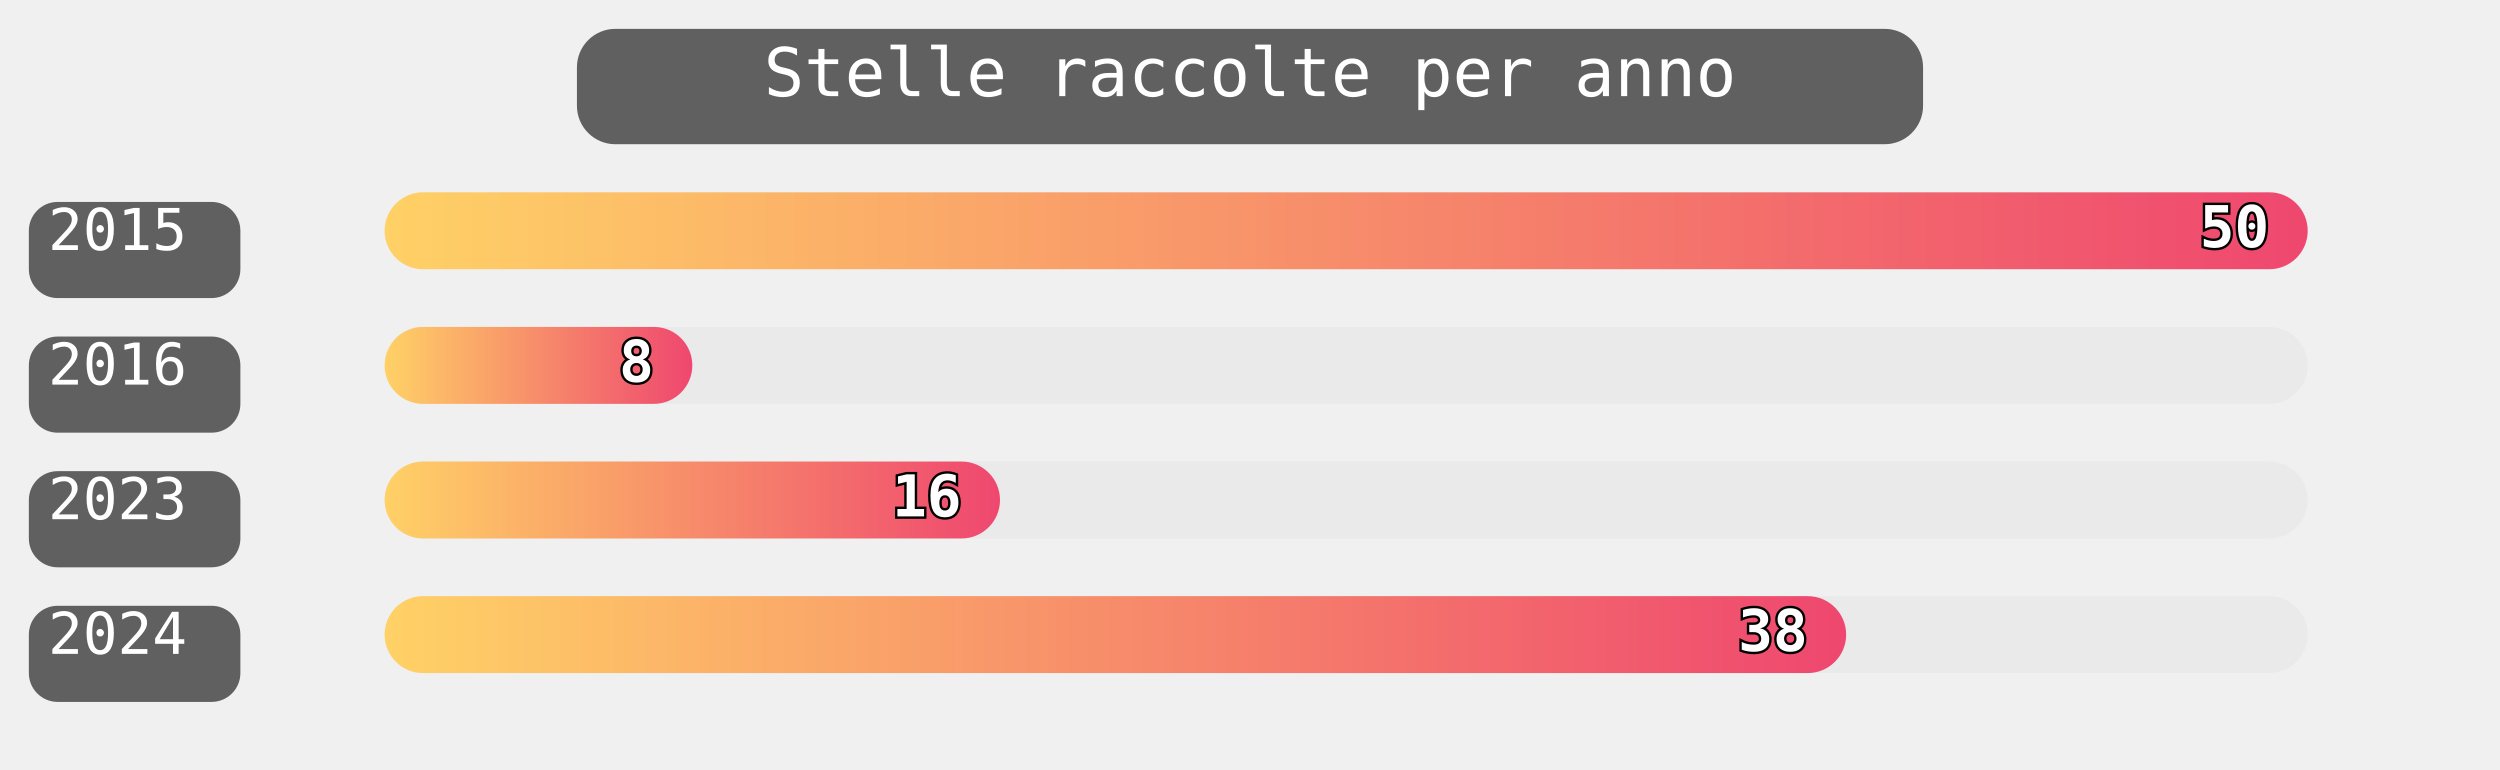
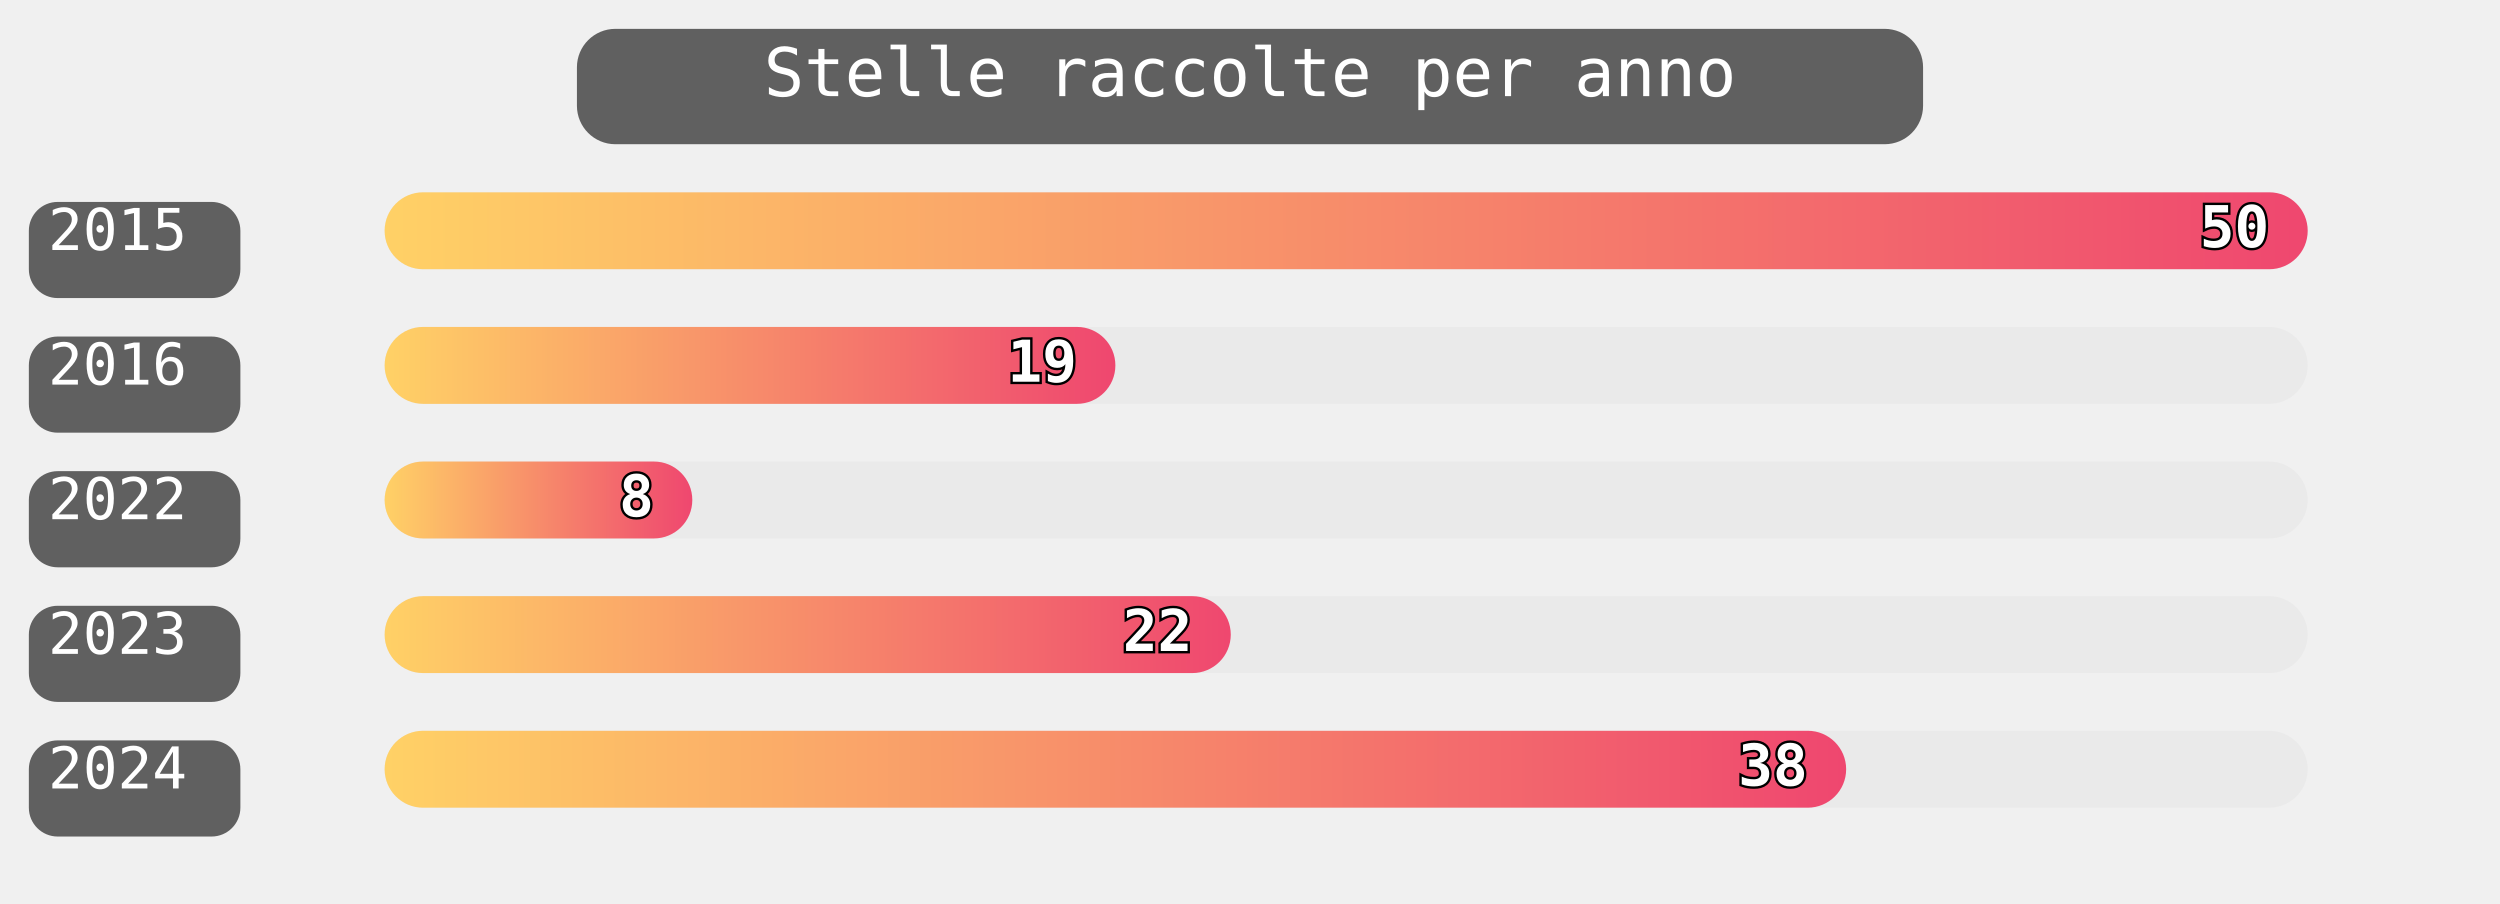
- <svg xmlns="http://www.w3.org/2000/svg" viewBox="0 0 520 160" width="520" height="160">
+ <svg xmlns="http://www.w3.org/2000/svg" viewBox="0 0 520 188" width="520" height="188">
  <defs>
    <linearGradient id="g" x1="0" y1="0" x2="1" y2="0">
      <stop offset="0%" stop-color="#FFD166" />
      <stop offset="100%" stop-color="#EF476F" />
    </linearGradient>
  </defs>
  <rect x="120" y="6" width="280" height="24" rx="8" fill="#000" opacity="0.6" />
  <text x="260" y="20" font-size="14" text-anchor="middle" fill="#fff" font-family="Menlo,Consolas,Monaco,'SFMono-Regular',monospace">Stelle raccolte per anno</text>
  <rect x="80" y="40" width="400" height="16" rx="8" fill="#eaeaea" />
  <rect x="80" y="40" width="400" height="16" rx="8" fill="url(#g)" />
  <rect x="6" y="42" width="44" height="20" rx="6" fill="#000" opacity="0.6" />
  <text x="10" y="52" font-size="12" fill="#fff" font-family="Menlo,Consolas,Monaco,'SFMono-Regular',monospace">2015</text>
  <text x="472" y="48" font-size="12" text-anchor="end" dominant-baseline="middle" fill="#fff" stroke="#000" stroke-width="1" paint-order="stroke fill" font-weight="700" font-family="Menlo,Consolas,Monaco,'SFMono-Regular',monospace">50</text>
  <rect x="80" y="68" width="400" height="16" rx="8" fill="#eaeaea" />
-   <rect x="80" y="68" width="64" height="16" rx="8" fill="url(#g)" />
+   <rect x="80" y="68" width="152" height="16" rx="8" fill="url(#g)" />
  <rect x="6" y="70" width="44" height="20" rx="6" fill="#000" opacity="0.6" />
  <text x="10" y="80" font-size="12" fill="#fff" font-family="Menlo,Consolas,Monaco,'SFMono-Regular',monospace">2016</text>
-   <text x="136" y="76" font-size="12" text-anchor="end" dominant-baseline="middle" fill="#fff" stroke="#000" stroke-width="1" paint-order="stroke fill" font-weight="700" font-family="Menlo,Consolas,Monaco,'SFMono-Regular',monospace">8</text>
+   <text x="224" y="76" font-size="12" text-anchor="end" dominant-baseline="middle" fill="#fff" stroke="#000" stroke-width="1" paint-order="stroke fill" font-weight="700" font-family="Menlo,Consolas,Monaco,'SFMono-Regular',monospace">19</text>
  <rect x="80" y="96" width="400" height="16" rx="8" fill="#eaeaea" />
-   <rect x="80" y="96" width="128" height="16" rx="8" fill="url(#g)" />
+   <rect x="80" y="96" width="64" height="16" rx="8" fill="url(#g)" />
  <rect x="6" y="98" width="44" height="20" rx="6" fill="#000" opacity="0.6" />
-   <text x="10" y="108" font-size="12" fill="#fff" font-family="Menlo,Consolas,Monaco,'SFMono-Regular',monospace">2023</text>
-   <text x="200" y="104" font-size="12" text-anchor="end" dominant-baseline="middle" fill="#fff" stroke="#000" stroke-width="1" paint-order="stroke fill" font-weight="700" font-family="Menlo,Consolas,Monaco,'SFMono-Regular',monospace">16</text>
+   <text x="10" y="108" font-size="12" fill="#fff" font-family="Menlo,Consolas,Monaco,'SFMono-Regular',monospace">2022</text>
+   <text x="136" y="104" font-size="12" text-anchor="end" dominant-baseline="middle" fill="#fff" stroke="#000" stroke-width="1" paint-order="stroke fill" font-weight="700" font-family="Menlo,Consolas,Monaco,'SFMono-Regular',monospace">8</text>
  <rect x="80" y="124" width="400" height="16" rx="8" fill="#eaeaea" />
-   <rect x="80" y="124" width="304" height="16" rx="8" fill="url(#g)" />
+   <rect x="80" y="124" width="176" height="16" rx="8" fill="url(#g)" />
  <rect x="6" y="126" width="44" height="20" rx="6" fill="#000" opacity="0.6" />
-   <text x="10" y="136" font-size="12" fill="#fff" font-family="Menlo,Consolas,Monaco,'SFMono-Regular',monospace">2024</text>
-   <text x="376" y="132" font-size="12" text-anchor="end" dominant-baseline="middle" fill="#fff" stroke="#000" stroke-width="1" paint-order="stroke fill" font-weight="700" font-family="Menlo,Consolas,Monaco,'SFMono-Regular',monospace">38</text>
+   <text x="10" y="136" font-size="12" fill="#fff" font-family="Menlo,Consolas,Monaco,'SFMono-Regular',monospace">2023</text>
+   <text x="248" y="132" font-size="12" text-anchor="end" dominant-baseline="middle" fill="#fff" stroke="#000" stroke-width="1" paint-order="stroke fill" font-weight="700" font-family="Menlo,Consolas,Monaco,'SFMono-Regular',monospace">22</text>
+   <rect x="80" y="152" width="400" height="16" rx="8" fill="#eaeaea" />
+   <rect x="80" y="152" width="304" height="16" rx="8" fill="url(#g)" />
+   <rect x="6" y="154" width="44" height="20" rx="6" fill="#000" opacity="0.6" />
+   <text x="10" y="164" font-size="12" fill="#fff" font-family="Menlo,Consolas,Monaco,'SFMono-Regular',monospace">2024</text>
+   <text x="376" y="160" font-size="12" text-anchor="end" dominant-baseline="middle" fill="#fff" stroke="#000" stroke-width="1" paint-order="stroke fill" font-weight="700" font-family="Menlo,Consolas,Monaco,'SFMono-Regular',monospace">38</text>
</svg>
